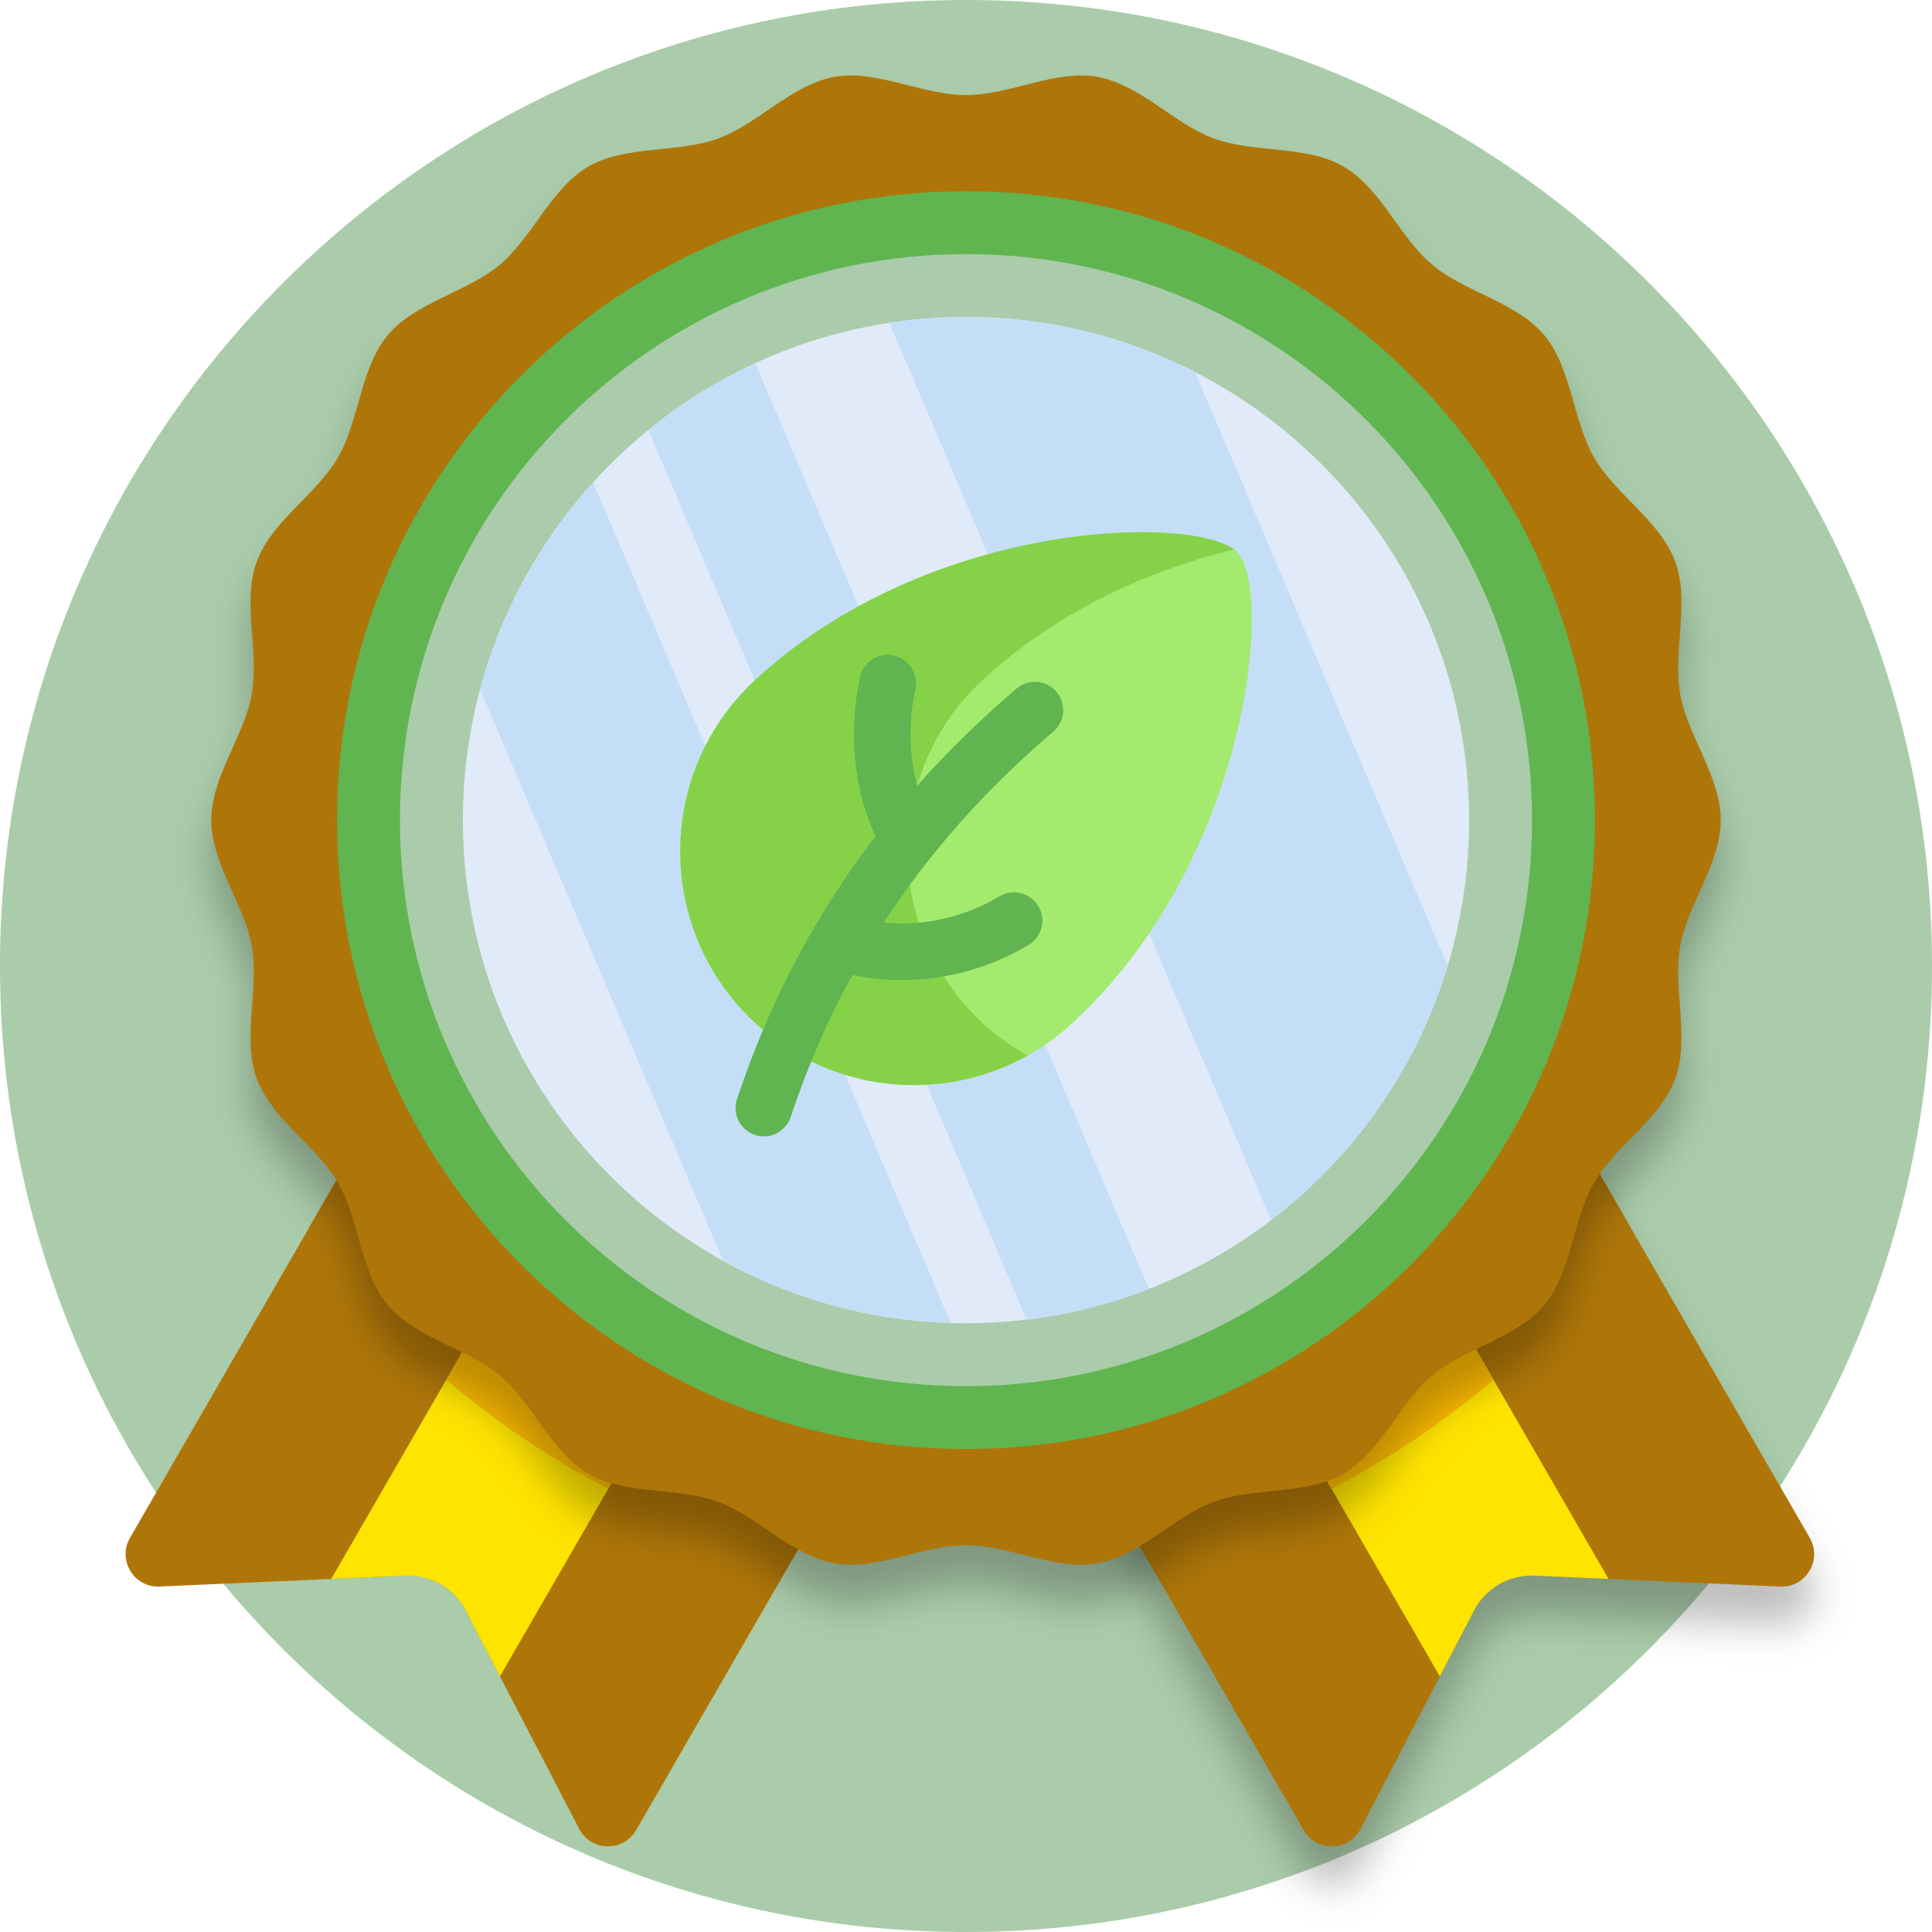
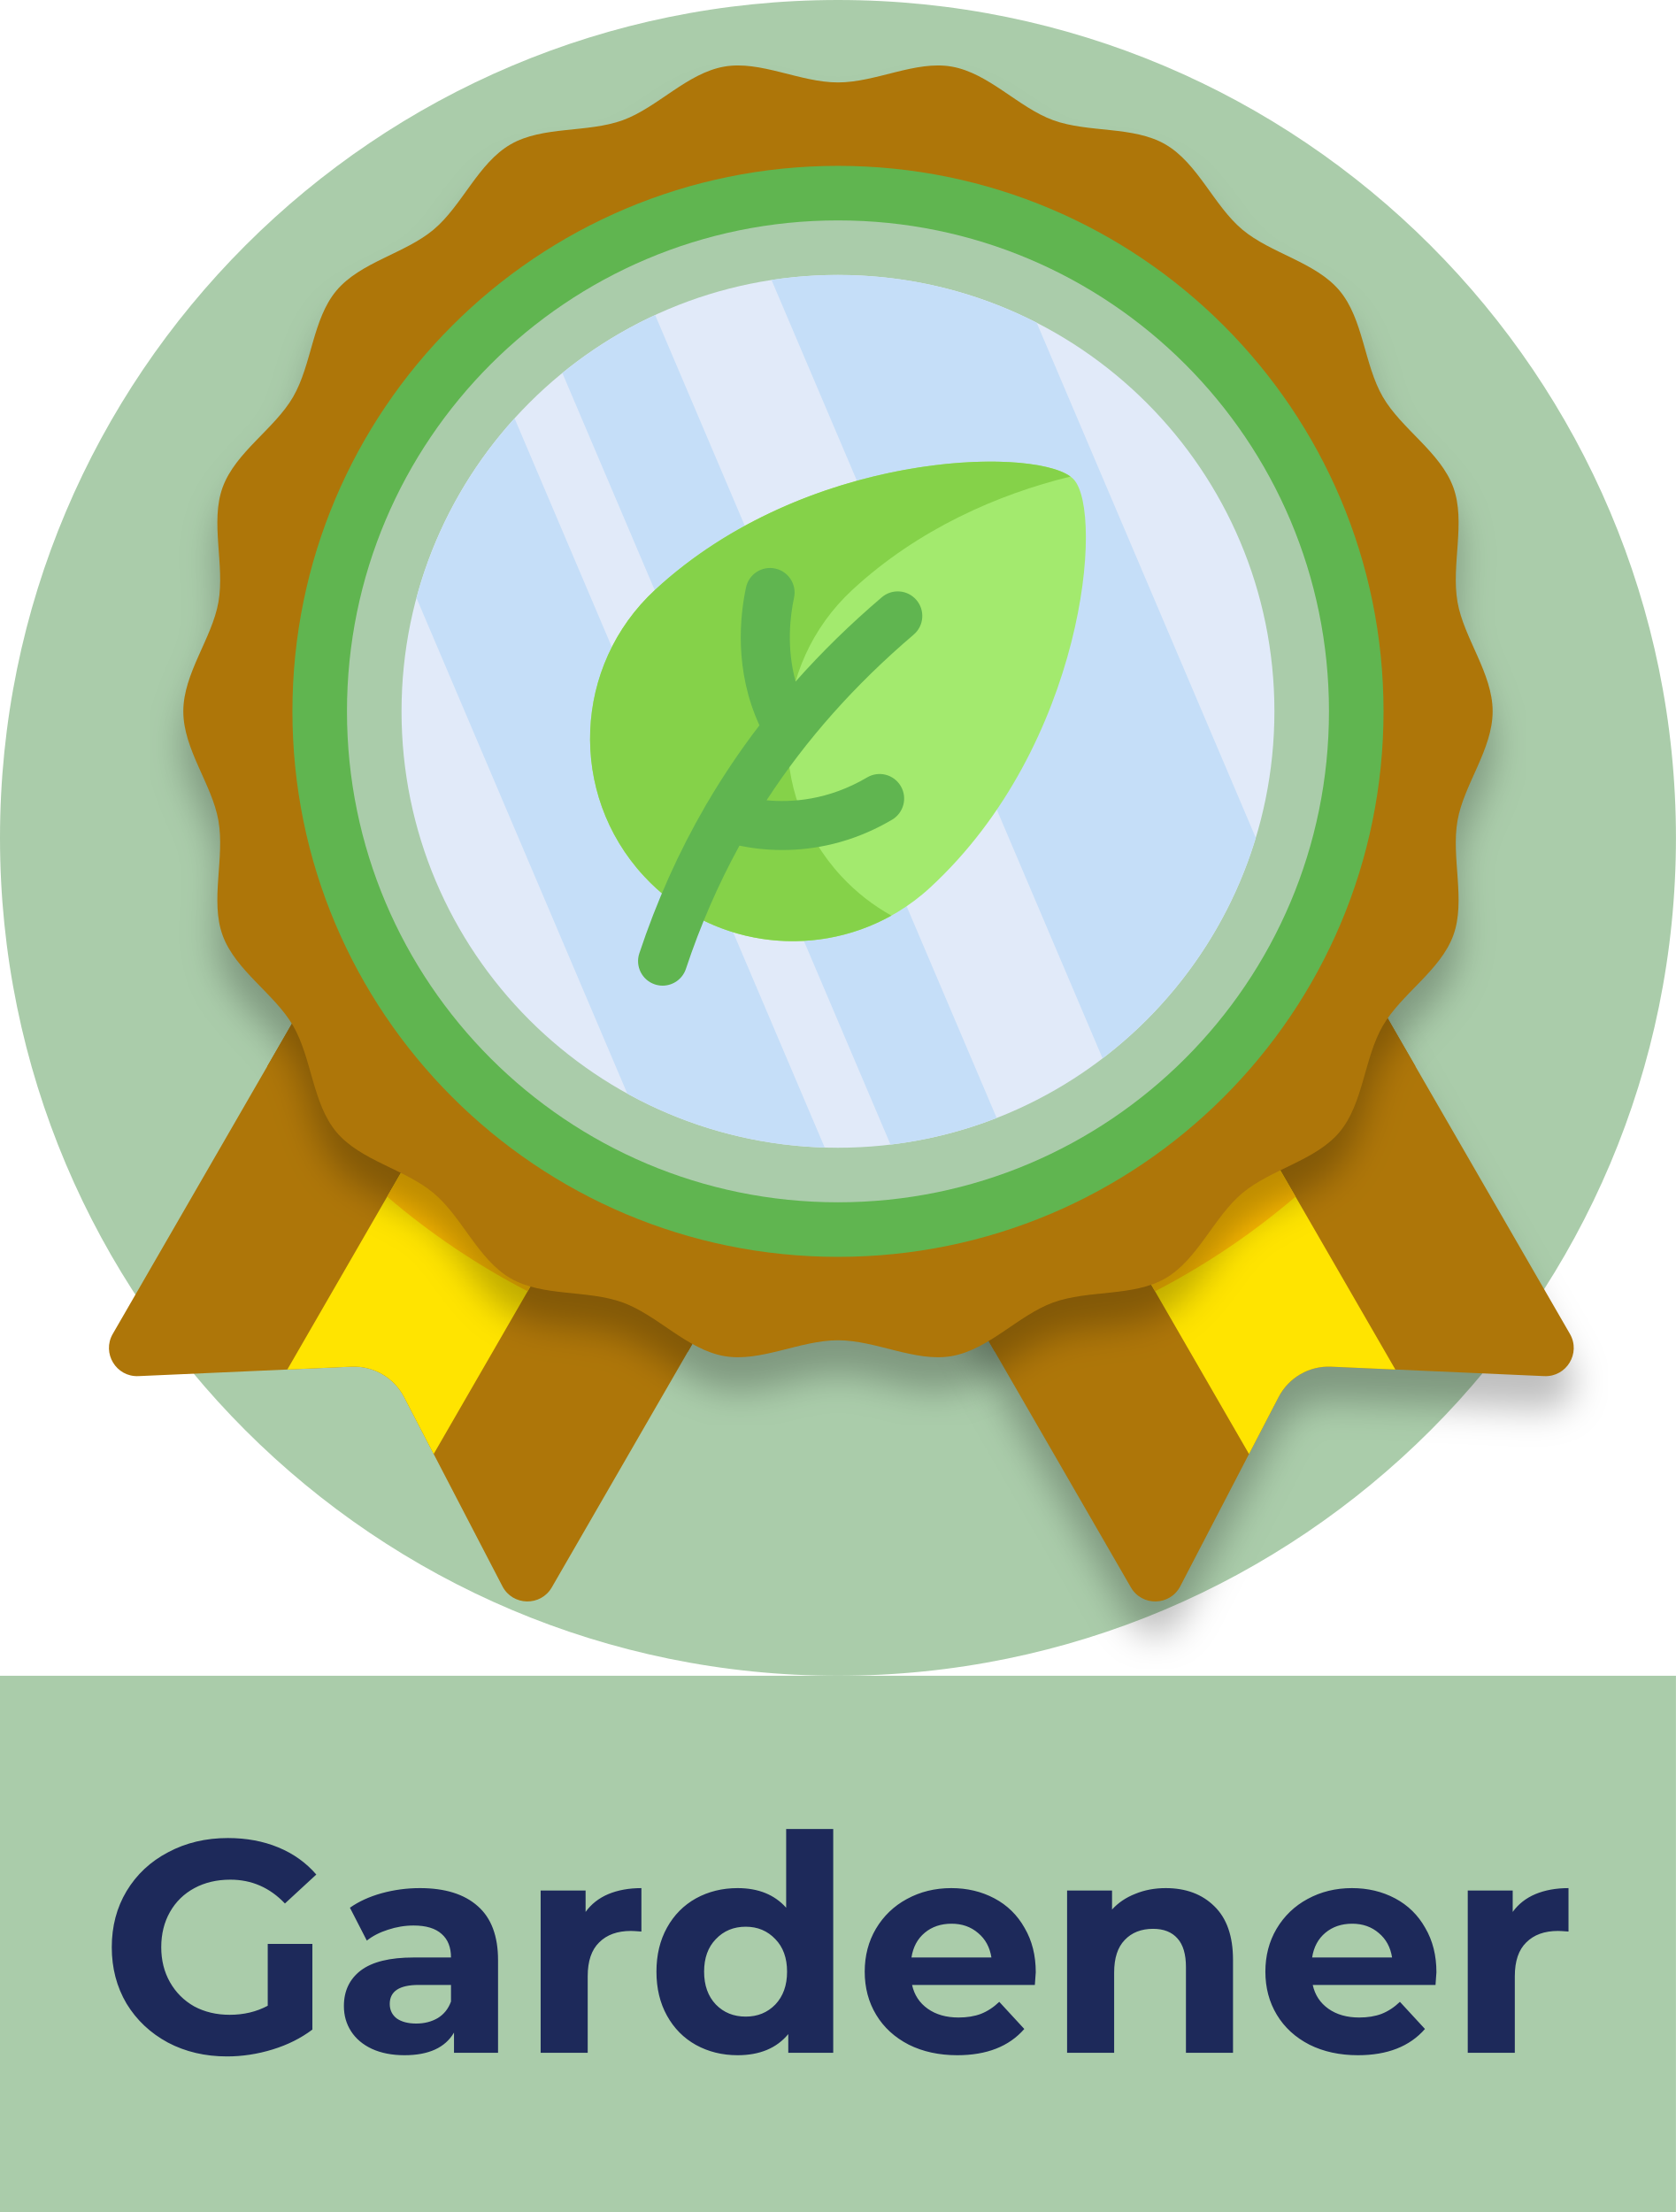
- <svg xmlns="http://www.w3.org/2000/svg" width="200" height="200" viewBox="0 0 200 200" fill="none">
+ <svg xmlns="http://www.w3.org/2000/svg" width="200" height="264" viewBox="0 0 200 264" fill="none">
  <path d="M100 200C155.228 200 200 155.228 200 100C200 44.772 155.228 0 100 0C44.772 0 0 44.772 0 100C0 155.228 44.772 200 100 200Z" fill="#AACCAA" />
  <path d="M59.957 189.321L48.216 166.727C47.01 164.406 44.566 162.995 41.953 163.111L16.516 164.239C13.864 164.357 12.129 161.5 13.456 159.201L53.409 90L105.803 120.25L65.85 189.451C64.523 191.75 61.181 191.676 59.957 189.321Z" fill="#AE7609" />
  <path d="M31.901 127.255C43.883 143.931 61.561 156.235 82.088 161.327L105.804 120.251L53.41 90.001L31.901 127.255Z" fill="#AE7609" />
  <path d="M41.953 163.111C44.566 162.995 47.01 164.406 48.216 166.727L51.753 173.535L88.338 110.167L70.874 100.084L34.289 163.452L41.953 163.111Z" fill="#FFE400" />
  <path d="M62.967 154.113L88.339 110.167L70.874 100.084L46.201 142.82C51.314 147.196 56.938 150.991 62.967 154.113Z" fill="#FEBB00" />
  <g filter="url(#filter0_d)">
-     <path d="M140.847 189.321L152.588 166.727C153.794 164.406 156.238 162.995 158.851 163.111L184.288 164.239C186.94 164.357 188.675 161.5 187.348 159.201L147.395 90L95.001 120.25L134.954 189.451C136.281 191.75 139.623 191.676 140.847 189.321V189.321Z" fill="#AE7609" />
+     <path d="M140.847 189.321L152.588 166.727C153.794 164.406 156.238 162.995 158.851 163.111L184.288 164.239C186.94 164.357 188.675 161.5 187.348 159.201L147.395 90L95.001 120.25L134.954 189.451C136.281 191.75 139.623 191.676 140.847 189.321Z" fill="#AE7609" />
  </g>
-   <path d="M95 120.25L118.715 161.326C139.243 156.235 156.921 143.93 168.903 127.255L147.394 90L95 120.25Z" fill="#AE7609" />
+   <path d="M95 120.25L118.715 161.326C139.243 156.235 156.921 143.931 168.903 127.255L147.394 90.001L95 120.25Z" fill="#AE7609" />
  <path d="M158.851 163.111C156.238 162.995 153.794 164.406 152.588 166.727L149.051 173.535L112.465 110.167L129.93 100.084L166.515 163.452L158.851 163.111Z" fill="#FFE400" />
-   <path d="M154.603 142.82L129.93 100.084L112.465 110.167L137.837 154.113C143.866 150.991 149.49 147.196 154.603 142.82V142.82Z" fill="#FEBB00" />
+   <path d="M154.603 142.82L129.93 100.084L112.465 110.167L137.837 154.113C143.866 150.991 149.49 147.196 154.603 142.82Z" fill="#FEBB00" />
  <g filter="url(#filter1_d)">
-     <path d="M178.125 84.899C178.125 89.437 174.69 93.618 173.933 97.939C173.155 102.382 174.942 107.482 173.433 111.627C171.897 115.845 167.236 118.599 165.017 122.434C162.778 126.305 162.708 131.714 159.848 135.119C156.981 138.533 151.662 139.535 148.248 142.402C144.844 145.262 142.939 150.329 139.068 152.569C135.234 154.787 129.897 153.918 125.679 155.453C121.534 156.962 118.011 161.072 113.568 161.85C109.247 162.607 104.537 159.96 100 159.96C95.462 159.96 90.752 162.607 86.432 161.85C81.988 161.072 78.465 156.962 74.32 155.453C70.102 153.918 64.766 154.787 60.931 152.568C57.06 150.329 55.156 145.261 51.751 142.401C48.337 139.534 43.019 138.532 40.151 135.117C37.291 131.713 37.221 126.304 34.982 122.433C32.763 118.598 28.102 115.844 26.566 111.626C25.057 107.482 26.845 102.382 26.066 97.938C25.31 93.618 21.875 89.437 21.875 84.899C21.875 80.362 25.31 76.18 26.067 71.86C26.845 67.416 25.058 62.316 26.567 58.171C28.103 53.953 32.764 51.199 34.983 47.364C37.222 43.493 37.292 38.084 40.152 34.68C43.019 31.265 48.338 30.264 51.752 27.396C55.156 24.537 57.06 19.469 60.932 17.23C64.766 15.011 70.103 15.88 74.321 14.345C78.466 12.836 81.989 8.726 86.432 7.948C90.753 7.192 95.463 9.838 100 9.838C104.538 9.838 109.248 7.192 113.568 7.948C118.012 8.726 121.535 12.836 125.68 14.345C129.898 15.88 135.234 15.011 139.069 17.23C142.94 19.469 144.845 24.537 148.249 27.397C151.663 30.264 156.981 31.267 159.849 34.681C162.709 38.085 162.779 43.494 165.018 47.365C167.237 51.2 171.898 53.954 173.434 58.172C174.943 62.317 173.155 67.417 173.934 71.86C174.69 76.181 178.125 80.362 178.125 84.899V84.899Z" fill="#AE7609" />
+     <path d="M178.125 84.899C178.125 89.437 174.69 93.618 173.933 97.939C173.155 102.382 174.942 107.482 173.433 111.627C171.897 115.845 167.236 118.599 165.017 122.434C162.778 126.305 162.708 131.714 159.848 135.119C156.981 138.533 151.662 139.535 148.248 142.402C144.844 145.262 142.939 150.329 139.068 152.569C135.234 154.787 129.897 153.918 125.679 155.453C121.534 156.962 118.011 161.072 113.568 161.85C109.247 162.607 104.537 159.96 100 159.96C95.462 159.96 90.752 162.607 86.432 161.85C81.988 161.072 78.465 156.962 74.32 155.453C70.102 153.918 64.766 154.787 60.931 152.568C57.06 150.329 55.156 145.261 51.751 142.401C48.337 139.534 43.019 138.532 40.151 135.117C37.291 131.713 37.221 126.304 34.982 122.433C32.763 118.598 28.102 115.844 26.566 111.626C25.057 107.482 26.845 102.382 26.066 97.938C25.31 93.618 21.875 89.437 21.875 84.899C21.875 80.362 25.31 76.18 26.067 71.86C26.845 67.416 25.058 62.316 26.567 58.171C28.103 53.953 32.764 51.199 34.983 47.364C37.222 43.493 37.292 38.084 40.152 34.68C43.019 31.265 48.338 30.264 51.752 27.396C55.156 24.537 57.06 19.469 60.932 17.23C64.766 15.011 70.103 15.88 74.321 14.345C78.466 12.836 81.989 8.726 86.432 7.948C90.753 7.192 95.463 9.838 100 9.838C104.538 9.838 109.248 7.192 113.568 7.948C118.012 8.726 121.535 12.836 125.68 14.345C129.898 15.88 135.234 15.011 139.069 17.23C142.94 19.469 144.845 24.537 148.249 27.397C151.663 30.264 156.981 31.267 159.849 34.681C162.709 38.085 162.779 43.494 165.018 47.365C167.237 51.2 171.898 53.954 173.434 58.172C174.943 62.317 173.155 67.417 173.934 71.86C174.69 76.181 178.125 80.362 178.125 84.899Z" fill="#AE7609" />
  </g>
-   <path d="M100 150.003C135.956 150.003 165.104 120.855 165.104 84.899C165.104 48.943 135.956 19.795 100 19.795C64.044 19.795 34.896 48.943 34.896 84.899C34.896 120.855 64.044 150.003 100 150.003Z" fill="#60B550" />
+   <path d="M100 150.004C135.956 150.004 165.104 120.855 165.104 84.899C165.104 48.943 135.956 19.795 100 19.795C64.044 19.795 34.896 48.943 34.896 84.899C34.896 120.855 64.044 150.004 100 150.004Z" fill="#60B550" />
  <path d="M100 143.493C132.36 143.493 158.594 117.26 158.594 84.899C158.594 52.539 132.36 26.305 100 26.305C67.64 26.305 41.406 52.539 41.406 84.899C41.406 117.26 67.64 143.493 100 143.493Z" fill="#AACCAA" />
-   <path d="M100 136.982C128.765 136.982 152.083 113.664 152.083 84.899C152.083 56.135 128.765 32.816 100 32.816C71.235 32.816 47.917 56.135 47.917 84.899C47.917 113.664 71.235 136.982 100 136.982Z" fill="#E1EAF9" />
-   <path d="M49.698 71.357L74.858 130.52C81.879 134.397 89.889 136.702 98.415 136.956L61.404 49.927C55.94 55.954 51.871 63.268 49.698 71.357V71.357Z" fill="#C5DEF8" />
-   <path d="M123.715 38.516C116.602 34.872 108.541 32.816 100 32.816C97.304 32.816 94.655 33.021 92.07 33.416L131.577 126.318C140.167 119.759 146.656 110.59 149.859 99.993L123.715 38.516Z" fill="#C5DEF8" />
+   <path d="M100 136.982C128.765 136.982 152.083 113.664 152.083 84.899C152.083 56.134 128.765 32.816 100 32.816C71.235 32.816 47.917 56.134 47.917 84.899C47.917 113.664 71.235 136.982 100 136.982Z" fill="#E1EAF9" />
+   <path d="M49.698 71.358L74.858 130.52C81.879 134.397 89.889 136.702 98.415 136.956L61.404 49.928C55.94 55.954 51.871 63.268 49.698 71.358Z" fill="#C5DEF8" />
+   <path d="M123.715 38.516C116.602 34.872 108.541 32.816 100 32.816C97.304 32.816 94.655 33.021 92.07 33.416L131.577 126.317C140.167 119.758 146.656 110.59 149.859 99.993L123.715 38.516Z" fill="#C5DEF8" />
  <path d="M106.271 136.606C110.687 136.076 114.934 134.994 118.939 133.43L78.183 37.595C74.194 39.439 70.476 41.771 67.109 44.517L106.271 136.606Z" fill="#C5DEF8" />
-   <path d="M128.134 57.216C124.49 53.265 96.616 53.383 78.204 70.367C68.385 79.425 67.767 94.727 76.825 104.546C85.882 114.365 101.184 114.982 111.003 105.925C129.415 88.941 131.779 61.166 128.134 57.216V57.216Z" fill="#A3EA6E" />
-   <path d="M100.37 104.546C91.312 94.727 91.93 79.424 101.749 70.367C109.568 63.154 119.093 58.984 127.745 56.875C122.843 53.287 96.07 53.887 78.204 70.367C68.385 79.424 67.767 94.727 76.825 104.546C84.557 112.928 96.837 114.598 106.375 109.275C104.191 108.057 102.157 106.483 100.37 104.546Z" fill="#85D249" />
-   <path d="M109.363 71.611C108.313 70.379 106.464 70.232 105.233 71.282C101.483 74.48 98.058 77.828 94.943 81.339C93.838 77.296 94.288 73.524 94.758 71.332C95.097 69.75 94.089 68.193 92.506 67.854C90.924 67.515 89.367 68.522 89.028 70.105C88.294 73.533 87.608 80.009 90.629 86.564C88.352 89.536 86.276 92.62 84.395 95.825C84.309 95.95 84.23 96.082 84.162 96.222C80.98 101.71 78.366 107.549 76.293 113.783C75.783 115.318 76.614 116.977 78.149 117.487C78.456 117.589 78.768 117.637 79.074 117.637C80.302 117.637 81.445 116.86 81.854 115.631C83.576 110.449 85.702 105.558 88.243 100.927C89.549 101.2 91.298 101.449 93.359 101.449C97.024 101.449 101.657 100.663 106.457 97.83C107.85 97.008 108.313 95.212 107.491 93.818C106.669 92.424 104.872 91.962 103.479 92.784C98.826 95.53 94.424 95.797 91.481 95.513C96.174 88.294 101.997 81.741 109.034 75.741C110.266 74.691 110.413 72.842 109.363 71.611V71.611Z" fill="#60B550" />
+   <path d="M128.134 57.216C124.49 53.265 96.616 53.383 78.204 70.367C68.385 79.424 67.767 94.727 76.825 104.546C85.882 114.364 101.184 114.982 111.003 105.925C129.415 88.941 131.779 61.166 128.134 57.216Z" fill="#A3EA6E" />
+   <path d="M100.37 104.545C91.312 94.727 91.93 79.424 101.749 70.367C109.568 63.154 119.093 58.984 127.745 56.875C122.843 53.286 96.07 53.886 78.204 70.367C68.385 79.424 67.767 94.726 76.825 104.545C84.557 112.928 96.837 114.598 106.375 109.274C104.191 108.057 102.157 106.483 100.37 104.545Z" fill="#85D249" />
+   <path d="M109.363 71.611C108.313 70.379 106.464 70.232 105.233 71.282C101.482 74.48 98.058 77.828 94.943 81.339C93.838 77.295 94.288 73.523 94.757 71.332C95.097 69.75 94.089 68.193 92.506 67.854C90.924 67.515 89.367 68.522 89.028 70.105C88.294 73.533 87.608 80.009 90.629 86.564C88.352 89.536 86.276 92.62 84.395 95.825C84.309 95.95 84.23 96.082 84.162 96.222C80.98 101.71 78.366 107.549 76.293 113.783C75.783 115.318 76.614 116.977 78.149 117.487C78.456 117.589 78.768 117.637 79.074 117.637C80.302 117.637 81.445 116.86 81.854 115.631C83.576 110.449 85.702 105.558 88.243 100.927C89.549 101.2 91.298 101.449 93.359 101.449C97.023 101.449 101.657 100.663 106.457 97.83C107.85 97.007 108.313 95.211 107.491 93.818C106.668 92.424 104.872 91.962 103.479 92.784C98.825 95.53 94.424 95.797 91.481 95.513C96.174 88.293 101.997 81.741 109.034 75.741C110.266 74.691 110.413 72.842 109.363 71.611Z" fill="#60B550" />
+   <rect width="200" height="64" transform="translate(0 200)" fill="#AACCAA" />
+   <path d="M31.95 232.004H37.278V242.228C35.91 243.26 34.326 244.052 32.526 244.604C30.726 245.156 28.914 245.432 27.09 245.432C24.474 245.432 22.122 244.88 20.034 243.776C17.946 242.648 16.302 241.1 15.102 239.132C13.926 237.14 13.338 234.896 13.338 232.4C13.338 229.904 13.926 227.672 15.102 225.704C16.302 223.712 17.958 222.164 20.07 221.06C22.182 219.932 24.558 219.368 27.198 219.368C29.406 219.368 31.41 219.74 33.21 220.484C35.01 221.228 36.522 222.308 37.746 223.724L34.002 227.18C32.202 225.284 30.03 224.336 27.486 224.336C25.878 224.336 24.45 224.672 23.202 225.344C21.954 226.016 20.982 226.964 20.286 228.188C19.59 229.412 19.242 230.816 19.242 232.4C19.242 233.96 19.59 235.352 20.286 236.576C20.982 237.8 21.942 238.76 23.166 239.456C24.414 240.128 25.83 240.464 27.414 240.464C29.094 240.464 30.606 240.104 31.95 239.384V232.004ZM50.111 225.344C53.111 225.344 55.415 226.064 57.023 227.504C58.631 228.92 59.435 231.068 59.435 233.948V245H54.179V242.588C53.123 244.388 51.155 245.288 48.275 245.288C46.787 245.288 45.491 245.036 44.387 244.532C43.307 244.028 42.479 243.332 41.903 242.444C41.327 241.556 41.039 240.548 41.039 239.42C41.039 237.62 41.711 236.204 43.055 235.172C44.423 234.14 46.523 233.624 49.355 233.624H53.819C53.819 232.4 53.447 231.464 52.703 230.816C51.959 230.144 50.843 229.808 49.355 229.808C48.323 229.808 47.303 229.976 46.295 230.312C45.311 230.624 44.471 231.056 43.775 231.608L41.759 227.684C42.815 226.94 44.075 226.364 45.539 225.956C47.027 225.548 48.551 225.344 50.111 225.344ZM49.679 241.508C50.639 241.508 51.491 241.292 52.235 240.86C52.979 240.404 53.507 239.744 53.819 238.88V236.9H49.967C47.663 236.9 46.511 237.656 46.511 239.168C46.511 239.888 46.787 240.464 47.339 240.896C47.915 241.304 48.695 241.508 49.679 241.508ZM69.882 228.188C70.554 227.252 71.454 226.544 72.582 226.064C73.734 225.584 75.054 225.344 76.542 225.344V230.528C75.918 230.48 75.498 230.456 75.282 230.456C73.674 230.456 72.414 230.912 71.502 231.824C70.59 232.712 70.134 234.056 70.134 235.856V245H64.518V225.632H69.882V228.188ZM99.433 218.288V245H94.069V242.768C92.677 244.448 90.661 245.288 88.021 245.288C86.197 245.288 84.541 244.88 83.053 244.064C81.589 243.248 80.437 242.084 79.597 240.572C78.757 239.06 78.337 237.308 78.337 235.316C78.337 233.324 78.757 231.572 79.597 230.06C80.437 228.548 81.589 227.384 83.053 226.568C84.541 225.752 86.197 225.344 88.021 225.344C90.493 225.344 92.425 226.124 93.817 227.684V218.288H99.433ZM88.993 240.68C90.409 240.68 91.585 240.2 92.521 239.24C93.457 238.256 93.925 236.948 93.925 235.316C93.925 233.684 93.457 232.388 92.521 231.428C91.585 230.444 90.409 229.952 88.993 229.952C87.553 229.952 86.365 230.444 85.429 231.428C84.493 232.388 84.025 233.684 84.025 235.316C84.025 236.948 84.493 238.256 85.429 239.24C86.365 240.2 87.553 240.68 88.993 240.68ZM123.603 235.388C123.603 235.46 123.567 235.964 123.495 236.9H108.843C109.107 238.1 109.731 239.048 110.715 239.744C111.699 240.44 112.923 240.788 114.387 240.788C115.395 240.788 116.283 240.644 117.051 240.356C117.843 240.044 118.575 239.564 119.247 238.916L122.235 242.156C120.411 244.244 117.747 245.288 114.243 245.288C112.059 245.288 110.127 244.868 108.447 244.028C106.767 243.164 105.471 241.976 104.559 240.464C103.647 238.952 103.191 237.236 103.191 235.316C103.191 233.42 103.635 231.716 104.523 230.204C105.435 228.668 106.671 227.48 108.231 226.64C109.815 225.776 111.579 225.344 113.523 225.344C115.419 225.344 117.135 225.752 118.671 226.568C120.207 227.384 121.407 228.56 122.271 230.096C123.159 231.608 123.603 233.372 123.603 235.388ZM113.559 229.592C112.287 229.592 111.219 229.952 110.355 230.672C109.491 231.392 108.963 232.376 108.771 233.624H118.311C118.119 232.4 117.591 231.428 116.727 230.708C115.863 229.964 114.807 229.592 113.559 229.592ZM139.114 225.344C141.514 225.344 143.446 226.064 144.91 227.504C146.398 228.944 147.142 231.08 147.142 233.912V245H141.526V234.776C141.526 233.24 141.19 232.1 140.518 231.356C139.846 230.588 138.874 230.204 137.602 230.204C136.186 230.204 135.058 230.648 134.218 231.536C133.378 232.4 132.958 233.696 132.958 235.424V245H127.342V225.632H132.706V227.9C133.45 227.084 134.374 226.46 135.478 226.028C136.582 225.572 137.794 225.344 139.114 225.344ZM171.416 235.388C171.416 235.46 171.38 235.964 171.308 236.9H156.656C156.92 238.1 157.544 239.048 158.528 239.744C159.512 240.44 160.736 240.788 162.2 240.788C163.208 240.788 164.096 240.644 164.864 240.356C165.656 240.044 166.388 239.564 167.06 238.916L170.048 242.156C168.224 244.244 165.56 245.288 162.056 245.288C159.872 245.288 157.94 244.868 156.26 244.028C154.58 243.164 153.284 241.976 152.372 240.464C151.46 238.952 151.004 237.236 151.004 235.316C151.004 233.42 151.448 231.716 152.336 230.204C153.248 228.668 154.484 227.48 156.044 226.64C157.628 225.776 159.392 225.344 161.336 225.344C163.232 225.344 164.948 225.752 166.484 226.568C168.02 227.384 169.22 228.56 170.084 230.096C170.972 231.608 171.416 233.372 171.416 235.388ZM161.372 229.592C160.1 229.592 159.032 229.952 158.168 230.672C157.304 231.392 156.776 232.376 156.584 233.624H166.124C165.932 232.4 165.404 231.428 164.54 230.708C163.676 229.964 162.62 229.592 161.372 229.592ZM180.519 228.188C181.191 227.252 182.091 226.544 183.219 226.064C184.371 225.584 185.691 225.344 187.179 225.344V230.528C186.555 230.48 186.135 230.456 185.919 230.456C184.311 230.456 183.051 230.912 182.139 231.824C181.227 232.712 180.771 234.056 180.771 235.856V245H175.155V225.632H180.519V228.188Z" fill="#1D295A" />
  <defs>
    <filter id="filter0_d" x="91.001" y="90" width="100.803" height="109.132" filterUnits="userSpaceOnUse" color-interpolation-filters="sRGB">
      <feFlood flood-opacity="0" result="BackgroundImageFix" />
      <feColorMatrix in="SourceAlpha" type="matrix" values="0 0 0 0 0 0 0 0 0 0 0 0 0 0 0 0 0 0 127 0" />
      <feOffset dy="4" />
      <feGaussianBlur stdDeviation="2" />
      <feColorMatrix type="matrix" values="0 0 0 0 0 0 0 0 0 0 0 0 0 0 0 0 0 0 0.25 0" />
      <feBlend mode="normal" in2="BackgroundImageFix" result="effect1_dropShadow" />
      <feBlend mode="normal" in="SourceGraphic" in2="effect1_dropShadow" result="shape" />
    </filter>
    <filter id="filter1_d" x="17.875" y="7.812" width="164.25" height="162.174" filterUnits="userSpaceOnUse" color-interpolation-filters="sRGB">
      <feFlood flood-opacity="0" result="BackgroundImageFix" />
      <feColorMatrix in="SourceAlpha" type="matrix" values="0 0 0 0 0 0 0 0 0 0 0 0 0 0 0 0 0 0 127 0" />
      <feOffset dy="4" />
      <feGaussianBlur stdDeviation="2" />
      <feColorMatrix type="matrix" values="0 0 0 0 0 0 0 0 0 0 0 0 0 0 0 0 0 0 0.25 0" />
      <feBlend mode="normal" in2="BackgroundImageFix" result="effect1_dropShadow" />
      <feBlend mode="normal" in="SourceGraphic" in2="effect1_dropShadow" result="shape" />
    </filter>
  </defs>
</svg>
